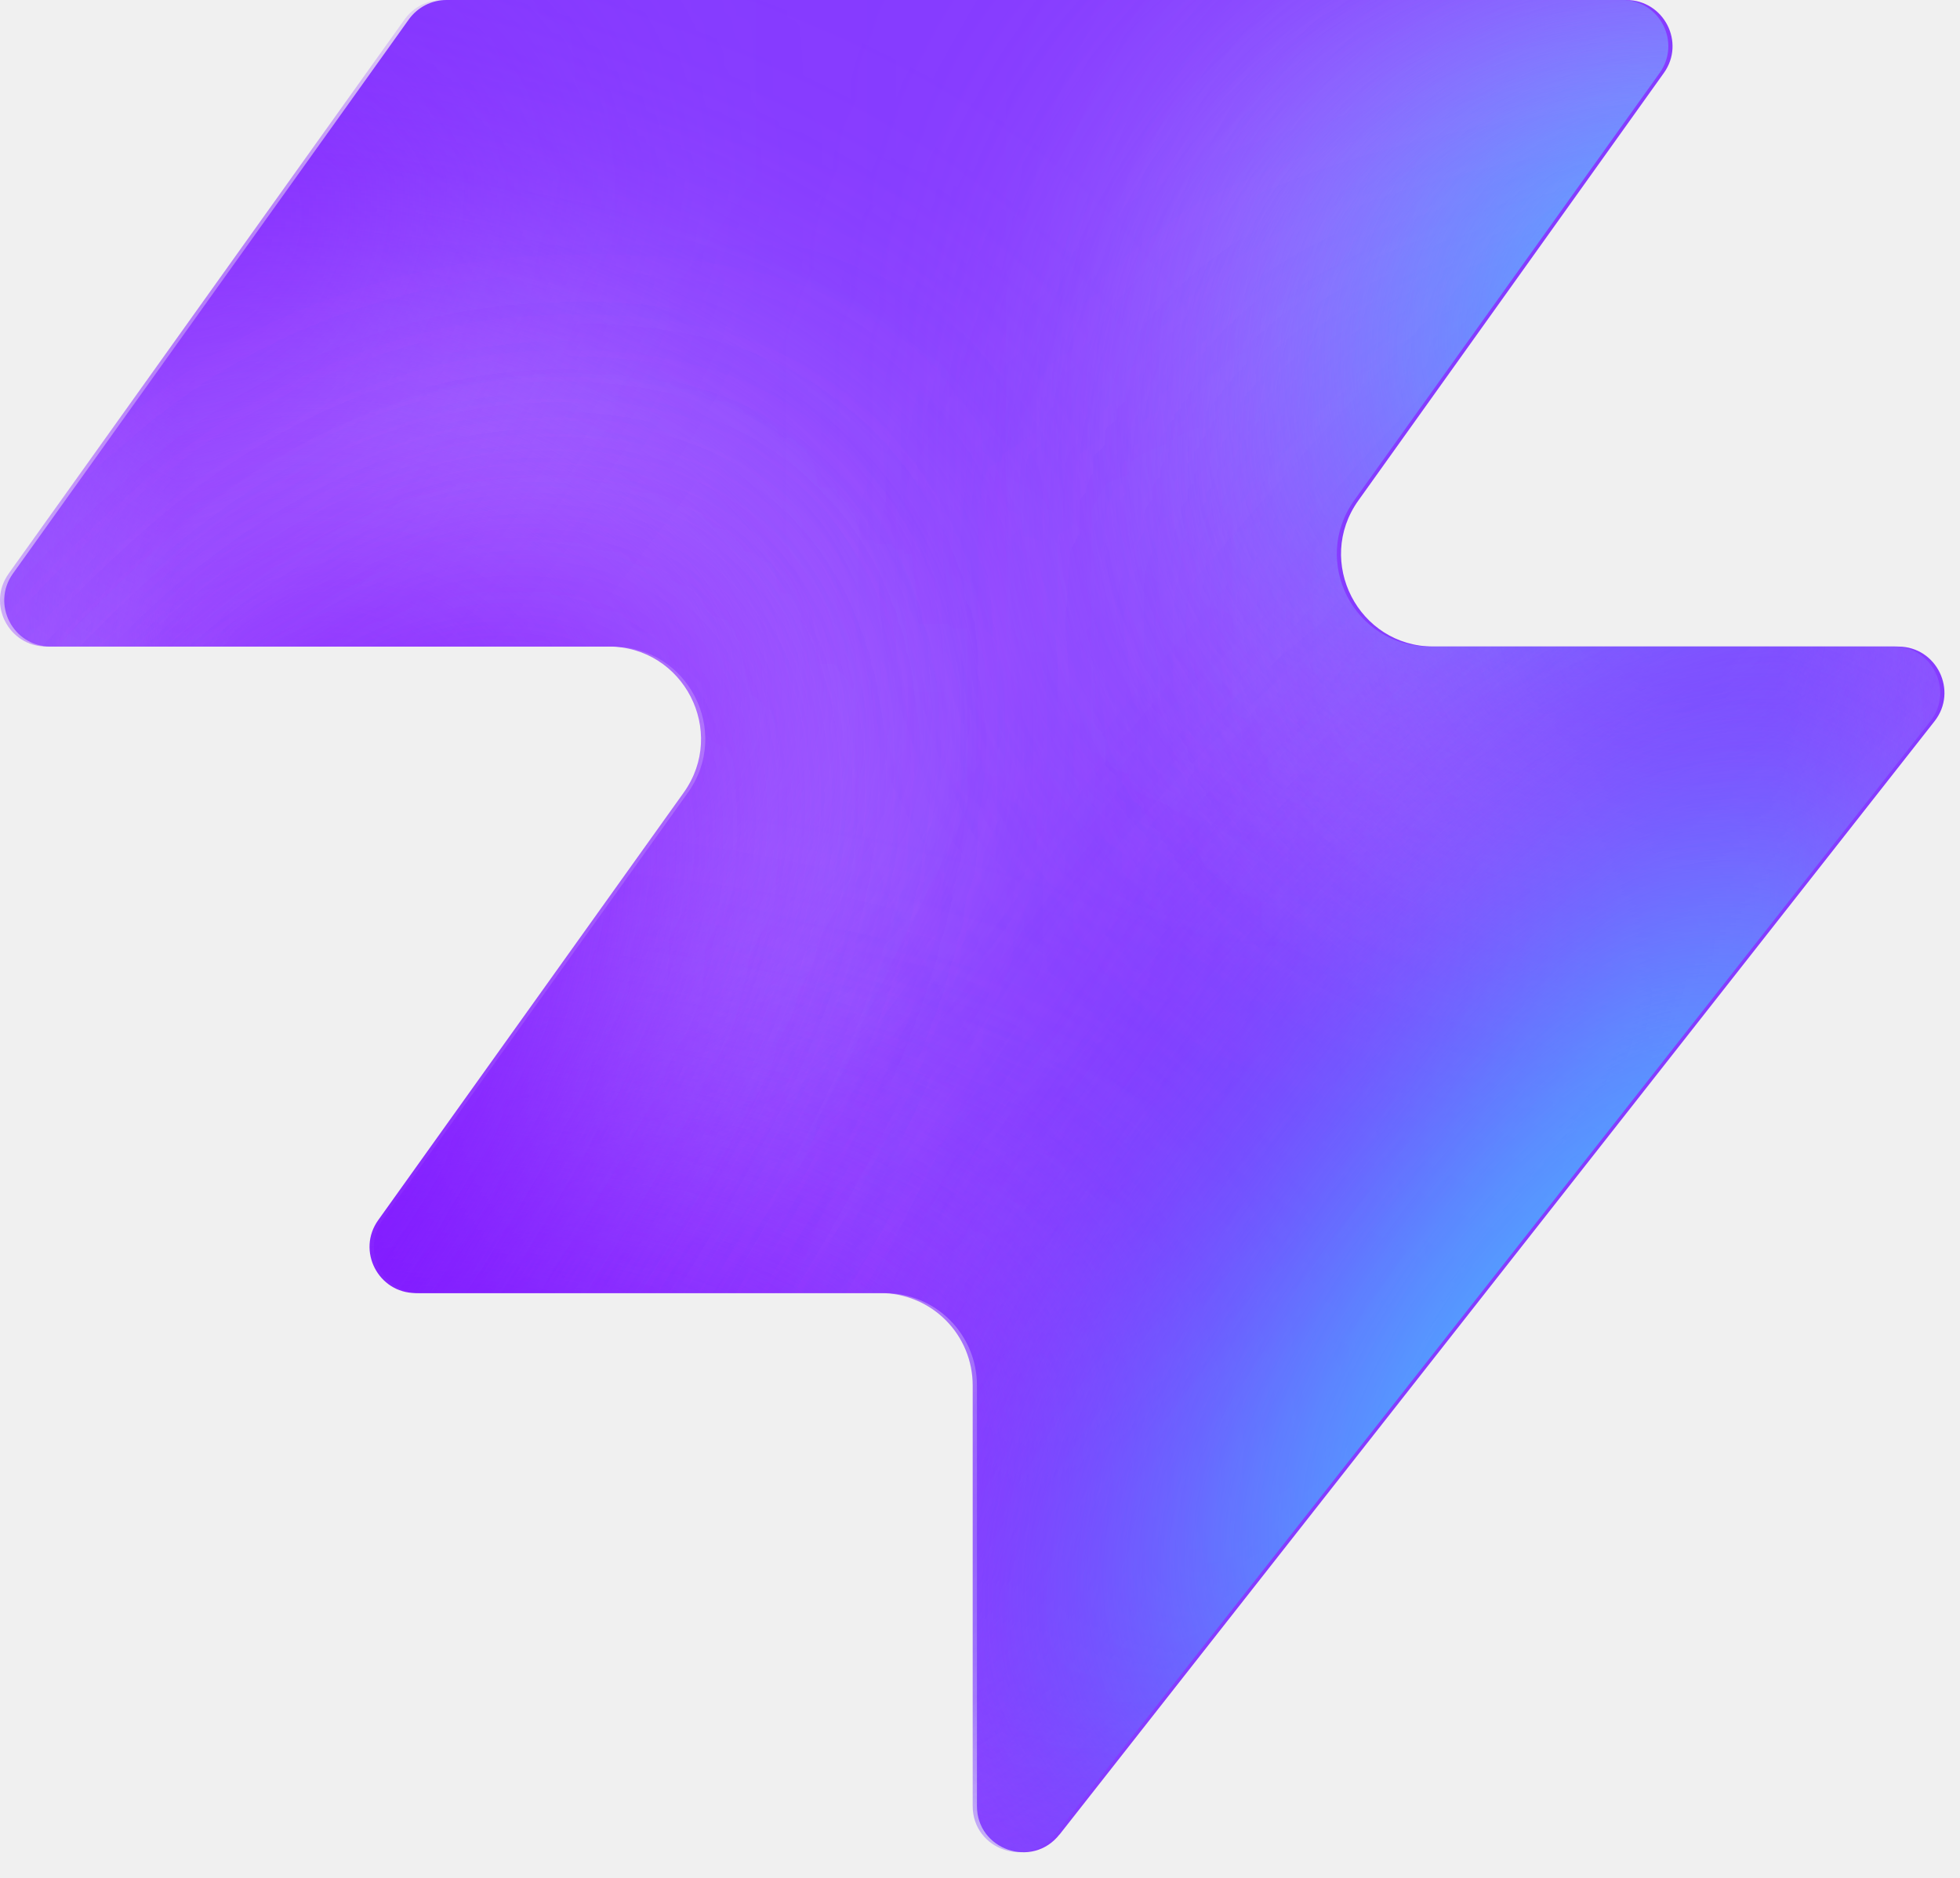
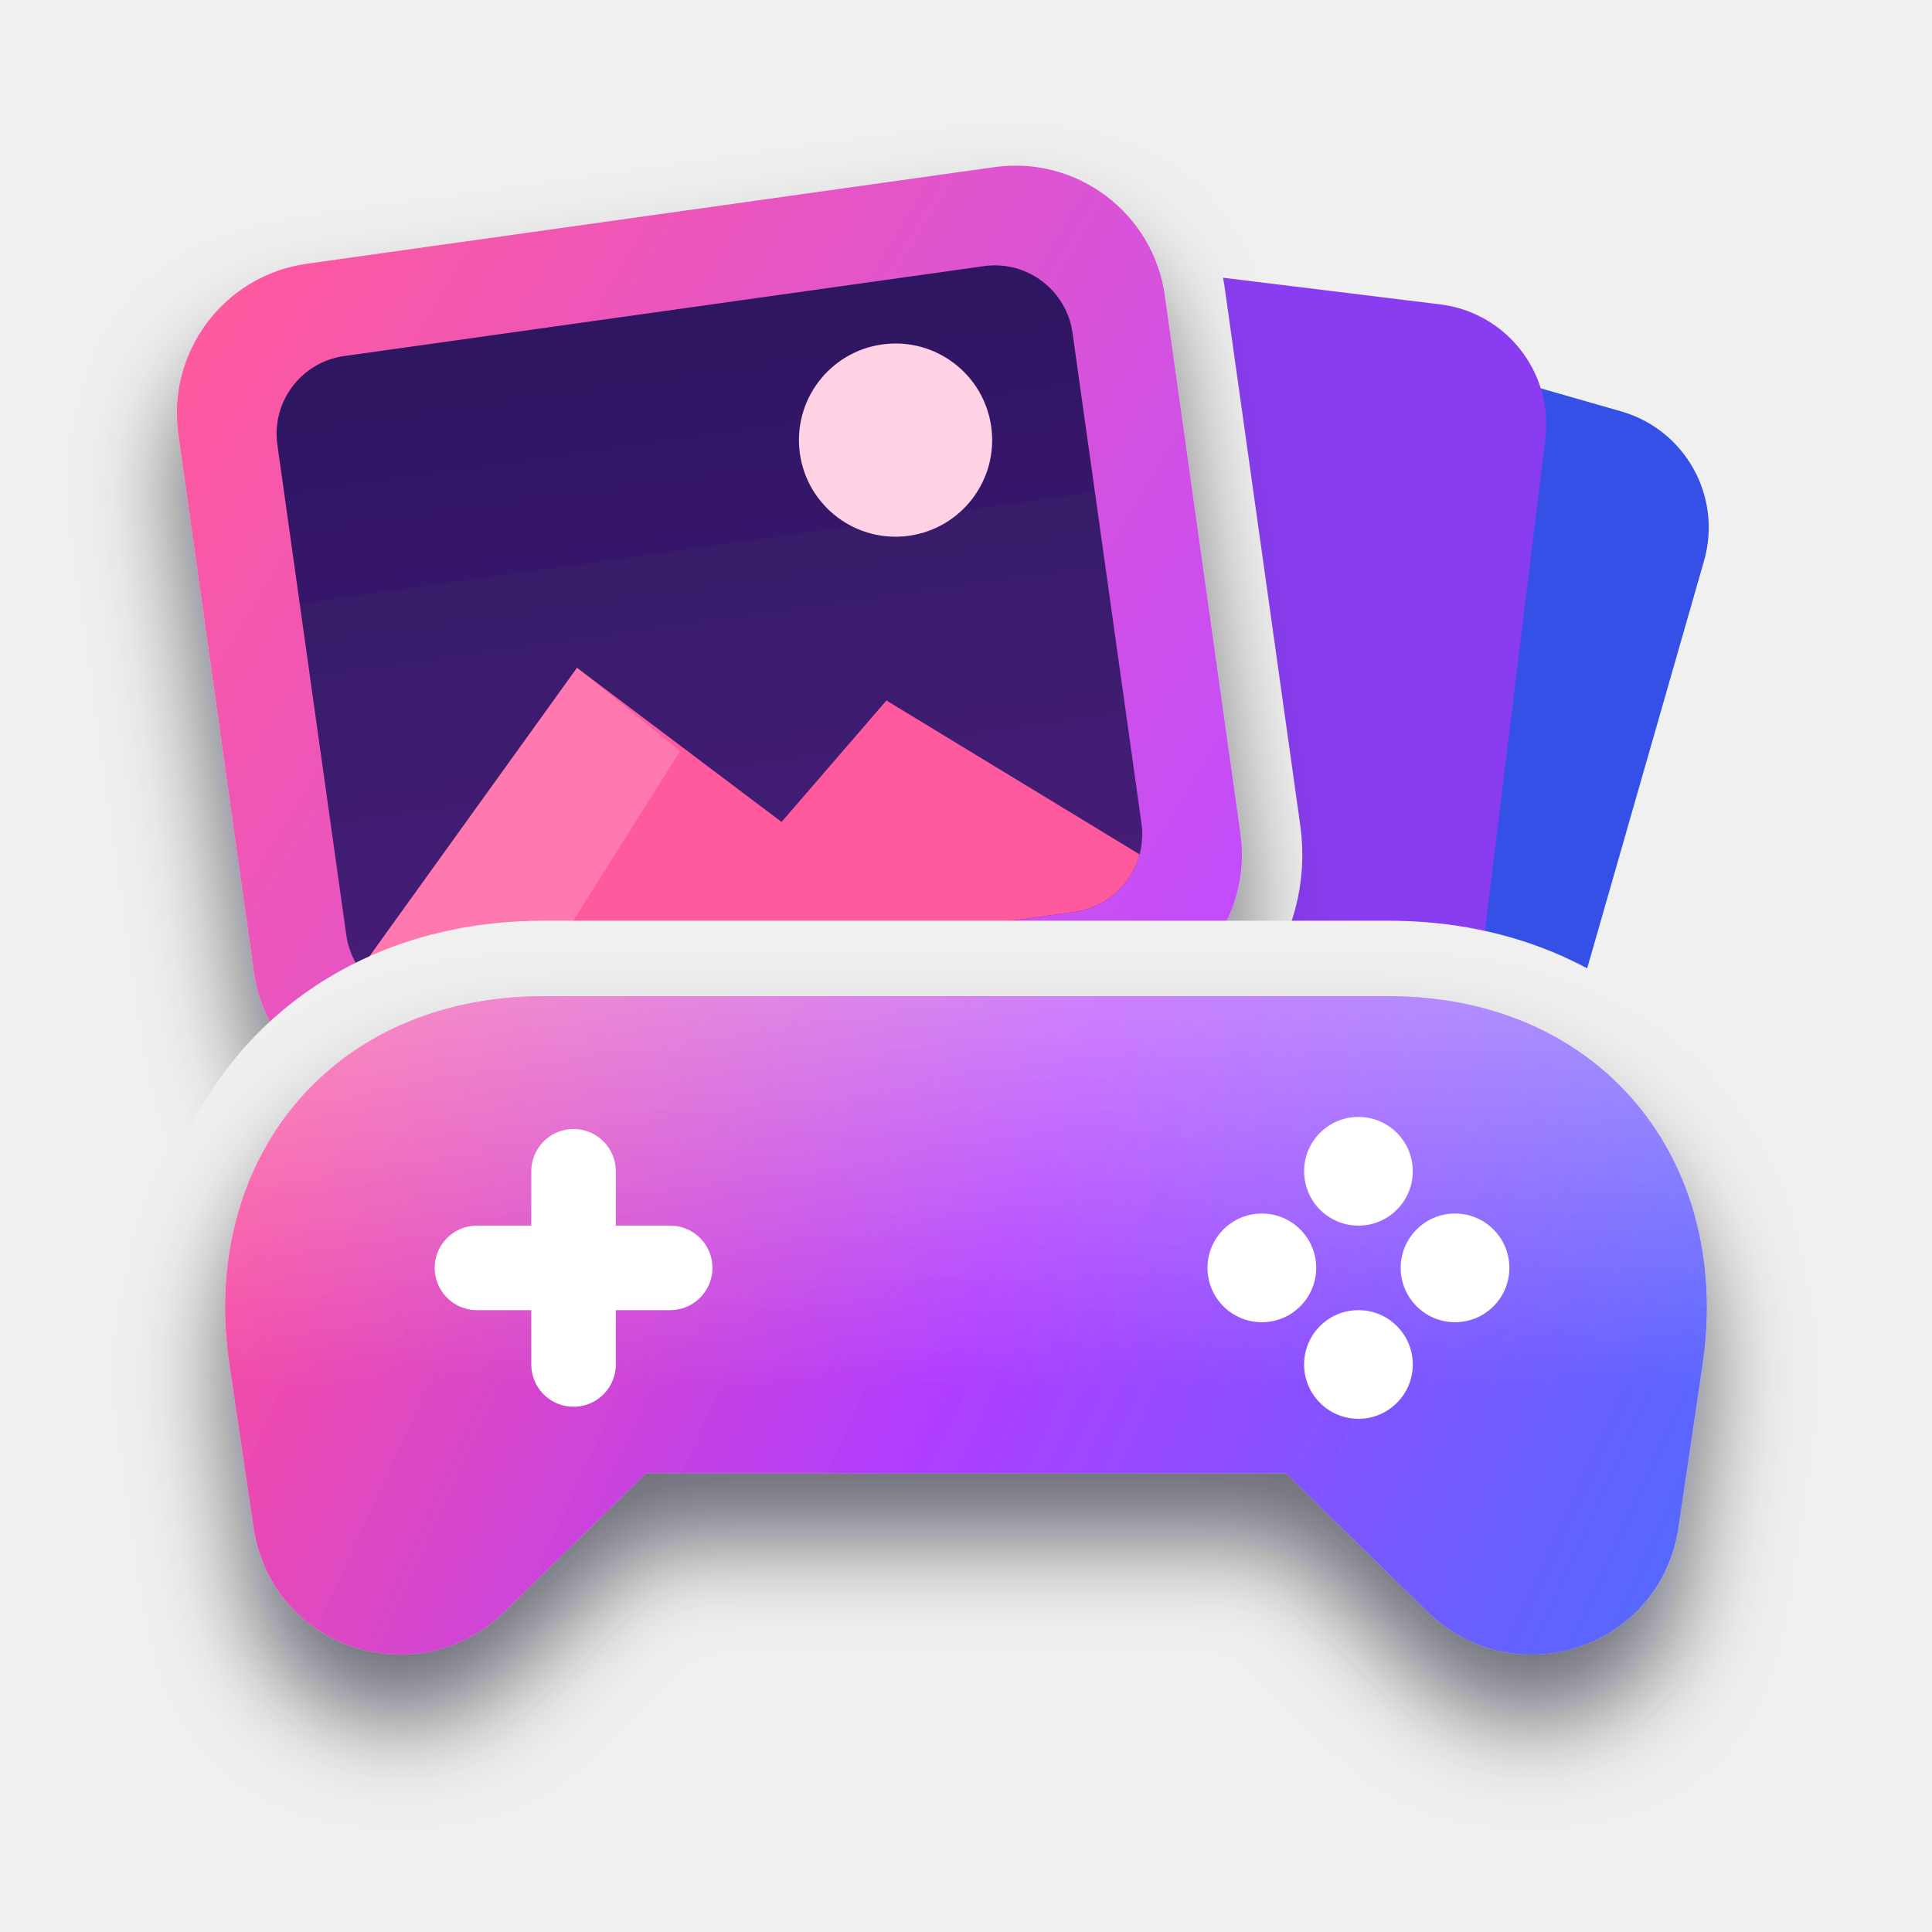
- <svg xmlns="http://www.w3.org/2000/svg" width="48" height="46" fill="none" viewBox="0 0 48 46">
-   <path fill="#863bff" d="M25.946 44.938c-.664.845-2.021.375-2.021-.698V33.937a2.26 2.26 0 0 0-2.262-2.262H10.287c-.92 0-1.456-1.04-.92-1.788l7.48-10.471c1.07-1.497 0-3.578-1.842-3.578H1.237c-.92 0-1.456-1.04-.92-1.788L10.013.474c.214-.297.556-.474.92-.474h28.894c.92 0 1.456 1.04.92 1.788l-7.48 10.471c-1.07 1.498 0 3.579 1.842 3.579h11.377c.943 0 1.473 1.088.89 1.83L25.947 44.94z" style="fill:#863bff;fill:color(display-p3 .525 .23 1);fill-opacity:1" />
-   <mask id="a" width="48" height="46" x="0" y="0" maskUnits="userSpaceOnUse" style="mask-type:alpha">
-     <path fill="#000" d="M25.842 44.938c-.664.844-2.021.375-2.021-.698V33.937a2.26 2.26 0 0 0-2.262-2.262H10.183c-.92 0-1.456-1.04-.92-1.788l7.48-10.471c1.07-1.498 0-3.579-1.842-3.579H1.133c-.92 0-1.456-1.04-.92-1.787L9.91.473c.214-.297.556-.474.92-.474h28.894c.92 0 1.456 1.04.92 1.788l-7.48 10.471c-1.07 1.498 0 3.578 1.842 3.578h11.377c.943 0 1.473 1.088.89 1.832L25.843 44.94z" style="fill:#000;fill-opacity:1" />
-   </mask>
-   <g mask="url(#a)">
-     <g filter="url(#b)">
-       <ellipse cx="5.508" cy="14.704" fill="#ede6ff" rx="5.508" ry="14.704" style="fill:#ede6ff;fill:color(display-p3 .927 .903 1);fill-opacity:1" transform="matrix(.00324 1 1 -.00324 -4.47 31.516)" />
-     </g>
-     <g filter="url(#c)">
-       <ellipse cx="10.399" cy="29.851" fill="#ede6ff" rx="10.399" ry="29.851" style="fill:#ede6ff;fill:color(display-p3 .927 .903 1);fill-opacity:1" transform="matrix(.00324 1 1 -.00324 -39.328 7.883)" />
-     </g>
-     <g filter="url(#d)">
-       <ellipse cx="5.508" cy="30.487" fill="#7e14ff" rx="5.508" ry="30.487" style="fill:#7e14ff;fill:color(display-p3 .492 .077 1);fill-opacity:1" transform="rotate(89.814 -25.913 -14.639)scale(1 -1)" />
-     </g>
-     <g filter="url(#e)">
-       <ellipse cx="5.508" cy="30.599" fill="#7e14ff" rx="5.508" ry="30.599" style="fill:#7e14ff;fill:color(display-p3 .492 .077 1);fill-opacity:1" transform="rotate(89.814 -32.644 -3.334)scale(1 -1)" />
-     </g>
-     <g filter="url(#f)">
-       <ellipse cx="5.508" cy="30.599" fill="#7e14ff" rx="5.508" ry="30.599" style="fill:#7e14ff;fill:color(display-p3 .492 .077 1);fill-opacity:1" transform="matrix(.00324 1 1 -.00324 -34.34 30.47)" />
-     </g>
-     <g filter="url(#g)">
-       <ellipse cx="14.072" cy="22.078" fill="#ede6ff" rx="14.072" ry="22.078" style="fill:#ede6ff;fill:color(display-p3 .927 .903 1);fill-opacity:1" transform="rotate(93.35 24.506 48.493)scale(-1 1)" />
-     </g>
-     <g filter="url(#h)">
-       <ellipse cx="3.47" cy="21.501" fill="#7e14ff" rx="3.47" ry="21.501" style="fill:#7e14ff;fill:color(display-p3 .492 .077 1);fill-opacity:1" transform="rotate(89.009 28.708 47.59)scale(-1 1)" />
-     </g>
-     <g filter="url(#i)">
-       <ellipse cx="3.47" cy="21.501" fill="#7e14ff" rx="3.47" ry="21.501" style="fill:#7e14ff;fill:color(display-p3 .492 .077 1);fill-opacity:1" transform="rotate(89.009 28.708 47.59)scale(-1 1)" />
-     </g>
-     <g filter="url(#j)">
-       <ellipse cx=".387" cy="8.972" fill="#7e14ff" rx="4.407" ry="29.108" style="fill:#7e14ff;fill:color(display-p3 .492 .077 1);fill-opacity:1" transform="rotate(39.51 .387 8.972)" />
-     </g>
-     <g filter="url(#k)">
-       <ellipse cx="47.523" cy="-6.092" fill="#7e14ff" rx="4.407" ry="29.108" style="fill:#7e14ff;fill:color(display-p3 .492 .077 1);fill-opacity:1" transform="rotate(37.892 47.523 -6.092)" />
-     </g>
-     <g filter="url(#l)">
-       <ellipse cx="41.412" cy="6.333" fill="#47bfff" rx="5.971" ry="9.665" style="fill:#47bfff;fill:color(display-p3 .28 .748 1);fill-opacity:1" transform="rotate(37.892 41.412 6.333)" />
-     </g>
-     <g filter="url(#m)">
-       <ellipse cx="-1.879" cy="38.332" fill="#7e14ff" rx="4.407" ry="29.108" style="fill:#7e14ff;fill:color(display-p3 .492 .077 1);fill-opacity:1" transform="rotate(37.892 -1.88 38.332)" />
-     </g>
-     <g filter="url(#n)">
-       <ellipse cx="-1.879" cy="38.332" fill="#7e14ff" rx="4.407" ry="29.108" style="fill:#7e14ff;fill:color(display-p3 .492 .077 1);fill-opacity:1" transform="rotate(37.892 -1.88 38.332)" />
-     </g>
-     <g filter="url(#o)">
-       <ellipse cx="35.651" cy="29.907" fill="#7e14ff" rx="4.407" ry="29.108" style="fill:#7e14ff;fill:color(display-p3 .492 .077 1);fill-opacity:1" transform="rotate(37.892 35.651 29.907)" />
-     </g>
-     <g filter="url(#p)">
-       <ellipse cx="38.418" cy="32.4" fill="#47bfff" rx="5.971" ry="15.297" style="fill:#47bfff;fill:color(display-p3 .28 .748 1);fill-opacity:1" transform="rotate(37.892 38.418 32.4)" />
+ <svg xmlns="http://www.w3.org/2000/svg" viewBox="0 0 64 64" fill="none">
+   <defs>
+     <linearGradient id="pad" x1="8" y1="33" x2="56" y2="55" gradientUnits="userSpaceOnUse">
+       <stop offset="0" stop-color="#FF4F96" />
+       <stop offset=".5" stop-color="#B13DFF" />
+       <stop offset="1" stop-color="#4F6BFF" />
+     </linearGradient>
+     <linearGradient id="shine" x1="0" y1="33" x2="0" y2="46" gradientUnits="userSpaceOnUse">
+       <stop offset="0" stop-color="#fff" stop-opacity=".35" />
+       <stop offset="1" stop-color="#fff" stop-opacity="0" />
+     </linearGradient>
+     <linearGradient id="front" x1="8" y1="8" x2="40" y2="34" gradientUnits="userSpaceOnUse">
+       <stop offset="0" stop-color="#FF5A9D" />
+       <stop offset="1" stop-color="#C04DFF" />
+     </linearGradient>
+     <linearGradient id="sky" x1="0" y1="8" x2="0" y2="34" gradientUnits="userSpaceOnUse">
+       <stop offset="0" stop-color="#2a1660" />
+       <stop offset="1" stop-color="#4a1f7a" />
+     </linearGradient>
+     <path id="p" d="M18 33H46C53 33 57.4 38.4 56.4 45.2L55.6 50.6C55 54.6 50.2 56.2 47.3 53.4L42.6 48.8H21.4L16.7 53.4C13.8 56.2 9 54.6 8.4 50.6L7.6 45.2C6.6 38.4 11 33 18 33Z" />
+     <rect id="f" x="7" y="7" width="33" height="28" rx="5" transform="rotate(-8 23.5 21)" />
+     <rect id="fi" x="10.2" y="10.2" width="26.6" height="21.6" rx="2.6" transform="rotate(-8 23.5 21)" />
+     <mask id="mf" maskUnits="userSpaceOnUse" x="0" y="0" width="64" height="64">
+       <rect width="64" height="64" fill="#fff" />
+       <use href="#p" fill="#000" stroke="#000" stroke-width="5" stroke-linejoin="round" />
+     </mask>
+     <mask id="mb" maskUnits="userSpaceOnUse" x="0" y="0" width="64" height="64">
+       <rect width="64" height="64" fill="#fff" />
+       <use href="#p" fill="#000" stroke="#000" stroke-width="5" stroke-linejoin="round" />
+       <use href="#f" fill="#000" stroke="#000" stroke-width="4" />
+     </mask>
+     <clipPath id="fc">
+       <use href="#fi" />
+     </clipPath>
+     <filter id="sh" x="-20%" y="-20%" width="140%" height="160%">
+       <feDropShadow dx="0" dy="2.2" stdDeviation="1.6" flood-color="#05041a" flood-opacity=".55" />
+     </filter>
+   </defs>
+   <g mask="url(#mb)">
+     <rect x="31" y="11" width="23" height="29" rx="4" transform="rotate(16 42.5 25.5)" fill="#3550E6" />
+     <rect x="26" y="9" width="24" height="29" rx="4" transform="rotate(7 38 23.5)" fill="#8A3DF0" />
+   </g>
+   <g mask="url(#mf)" filter="url(#sh)">
+     <use href="#f" fill="url(#front)" />
+     <use href="#fi" fill="url(#sky)" />
+     <g clip-path="url(#fc)">
+       <g transform="rotate(-8 23.5 21)">
+         <circle cx="30.5" cy="15.5" r="3.2" fill="#FFD1E4" />
+         <path d="M8 33 19 21.5 25 27.5 29 24 40 33Z" fill="#FF5A9D" />
+         <path d="M8 33 19 21.5 22 24.7 15 33Z" fill="#fff" fill-opacity=".18" />
+       </g>
    </g>
  </g>
-   <defs>
-     <filter id="b" width="60.045" height="41.654" x="-19.77" y="16.149" color-interpolation-filters="sRGB" filterUnits="userSpaceOnUse">
-       <feFlood flood-opacity="0" result="BackgroundImageFix" />
-       <feBlend in="SourceGraphic" in2="BackgroundImageFix" result="shape" />
-       <feGaussianBlur result="effect1_foregroundBlur_2002_17158" stdDeviation="7.659" />
-     </filter>
-     <filter id="c" width="90.34" height="51.437" x="-54.613" y="-7.533" color-interpolation-filters="sRGB" filterUnits="userSpaceOnUse">
-       <feFlood flood-opacity="0" result="BackgroundImageFix" />
-       <feBlend in="SourceGraphic" in2="BackgroundImageFix" result="shape" />
-       <feGaussianBlur result="effect1_foregroundBlur_2002_17158" stdDeviation="7.659" />
-     </filter>
-     <filter id="d" width="79.355" height="29.4" x="-49.64" y="2.03" color-interpolation-filters="sRGB" filterUnits="userSpaceOnUse">
-       <feFlood flood-opacity="0" result="BackgroundImageFix" />
-       <feBlend in="SourceGraphic" in2="BackgroundImageFix" result="shape" />
-       <feGaussianBlur result="effect1_foregroundBlur_2002_17158" stdDeviation="4.596" />
-     </filter>
-     <filter id="e" width="79.579" height="29.4" x="-45.045" y="20.029" color-interpolation-filters="sRGB" filterUnits="userSpaceOnUse">
-       <feFlood flood-opacity="0" result="BackgroundImageFix" />
-       <feBlend in="SourceGraphic" in2="BackgroundImageFix" result="shape" />
-       <feGaussianBlur result="effect1_foregroundBlur_2002_17158" stdDeviation="4.596" />
-     </filter>
-     <filter id="f" width="79.579" height="29.4" x="-43.513" y="21.178" color-interpolation-filters="sRGB" filterUnits="userSpaceOnUse">
-       <feFlood flood-opacity="0" result="BackgroundImageFix" />
-       <feBlend in="SourceGraphic" in2="BackgroundImageFix" result="shape" />
-       <feGaussianBlur result="effect1_foregroundBlur_2002_17158" stdDeviation="4.596" />
-     </filter>
-     <filter id="g" width="74.749" height="58.852" x="15.756" y="-17.901" color-interpolation-filters="sRGB" filterUnits="userSpaceOnUse">
-       <feFlood flood-opacity="0" result="BackgroundImageFix" />
-       <feBlend in="SourceGraphic" in2="BackgroundImageFix" result="shape" />
-       <feGaussianBlur result="effect1_foregroundBlur_2002_17158" stdDeviation="7.659" />
-     </filter>
-     <filter id="h" width="61.377" height="25.362" x="23.548" y="2.284" color-interpolation-filters="sRGB" filterUnits="userSpaceOnUse">
-       <feFlood flood-opacity="0" result="BackgroundImageFix" />
-       <feBlend in="SourceGraphic" in2="BackgroundImageFix" result="shape" />
-       <feGaussianBlur result="effect1_foregroundBlur_2002_17158" stdDeviation="4.596" />
-     </filter>
-     <filter id="i" width="61.377" height="25.362" x="23.548" y="2.284" color-interpolation-filters="sRGB" filterUnits="userSpaceOnUse">
-       <feFlood flood-opacity="0" result="BackgroundImageFix" />
-       <feBlend in="SourceGraphic" in2="BackgroundImageFix" result="shape" />
-       <feGaussianBlur result="effect1_foregroundBlur_2002_17158" stdDeviation="4.596" />
-     </filter>
-     <filter id="j" width="56.045" height="63.649" x="-27.636" y="-22.853" color-interpolation-filters="sRGB" filterUnits="userSpaceOnUse">
-       <feFlood flood-opacity="0" result="BackgroundImageFix" />
-       <feBlend in="SourceGraphic" in2="BackgroundImageFix" result="shape" />
-       <feGaussianBlur result="effect1_foregroundBlur_2002_17158" stdDeviation="4.596" />
-     </filter>
-     <filter id="k" width="54.814" height="64.646" x="20.116" y="-38.415" color-interpolation-filters="sRGB" filterUnits="userSpaceOnUse">
-       <feFlood flood-opacity="0" result="BackgroundImageFix" />
-       <feBlend in="SourceGraphic" in2="BackgroundImageFix" result="shape" />
-       <feGaussianBlur result="effect1_foregroundBlur_2002_17158" stdDeviation="4.596" />
-     </filter>
-     <filter id="l" width="33.541" height="35.313" x="24.641" y="-11.323" color-interpolation-filters="sRGB" filterUnits="userSpaceOnUse">
-       <feFlood flood-opacity="0" result="BackgroundImageFix" />
-       <feBlend in="SourceGraphic" in2="BackgroundImageFix" result="shape" />
-       <feGaussianBlur result="effect1_foregroundBlur_2002_17158" stdDeviation="4.596" />
-     </filter>
-     <filter id="m" width="54.814" height="64.646" x="-29.286" y="6.009" color-interpolation-filters="sRGB" filterUnits="userSpaceOnUse">
-       <feFlood flood-opacity="0" result="BackgroundImageFix" />
-       <feBlend in="SourceGraphic" in2="BackgroundImageFix" result="shape" />
-       <feGaussianBlur result="effect1_foregroundBlur_2002_17158" stdDeviation="4.596" />
-     </filter>
-     <filter id="n" width="54.814" height="64.646" x="-29.286" y="6.009" color-interpolation-filters="sRGB" filterUnits="userSpaceOnUse">
-       <feFlood flood-opacity="0" result="BackgroundImageFix" />
-       <feBlend in="SourceGraphic" in2="BackgroundImageFix" result="shape" />
-       <feGaussianBlur result="effect1_foregroundBlur_2002_17158" stdDeviation="4.596" />
-     </filter>
-     <filter id="o" width="54.814" height="64.646" x="8.244" y="-2.416" color-interpolation-filters="sRGB" filterUnits="userSpaceOnUse">
-       <feFlood flood-opacity="0" result="BackgroundImageFix" />
-       <feBlend in="SourceGraphic" in2="BackgroundImageFix" result="shape" />
-       <feGaussianBlur result="effect1_foregroundBlur_2002_17158" stdDeviation="4.596" />
-     </filter>
-     <filter id="p" width="39.409" height="43.623" x="18.713" y="10.588" color-interpolation-filters="sRGB" filterUnits="userSpaceOnUse">
-       <feFlood flood-opacity="0" result="BackgroundImageFix" />
-       <feBlend in="SourceGraphic" in2="BackgroundImageFix" result="shape" />
-       <feGaussianBlur result="effect1_foregroundBlur_2002_17158" stdDeviation="4.596" />
-     </filter>
-   </defs>
+   <g filter="url(#sh)">
+     <use href="#p" fill="url(#pad)" />
+     <use href="#p" fill="url(#shine)" />
+   </g>
+   <path d="M19 38.8V45.2M15.8 42H22.2" stroke="#fff" stroke-width="2.8" stroke-linecap="round" />
+   <g fill="#fff">
+     <circle cx="45" cy="38.8" r="1.8" />
+     <circle cx="48.2" cy="42" r="1.8" />
+     <circle cx="45" cy="45.2" r="1.8" />
+     <circle cx="41.8" cy="42" r="1.8" />
+   </g>
</svg>
